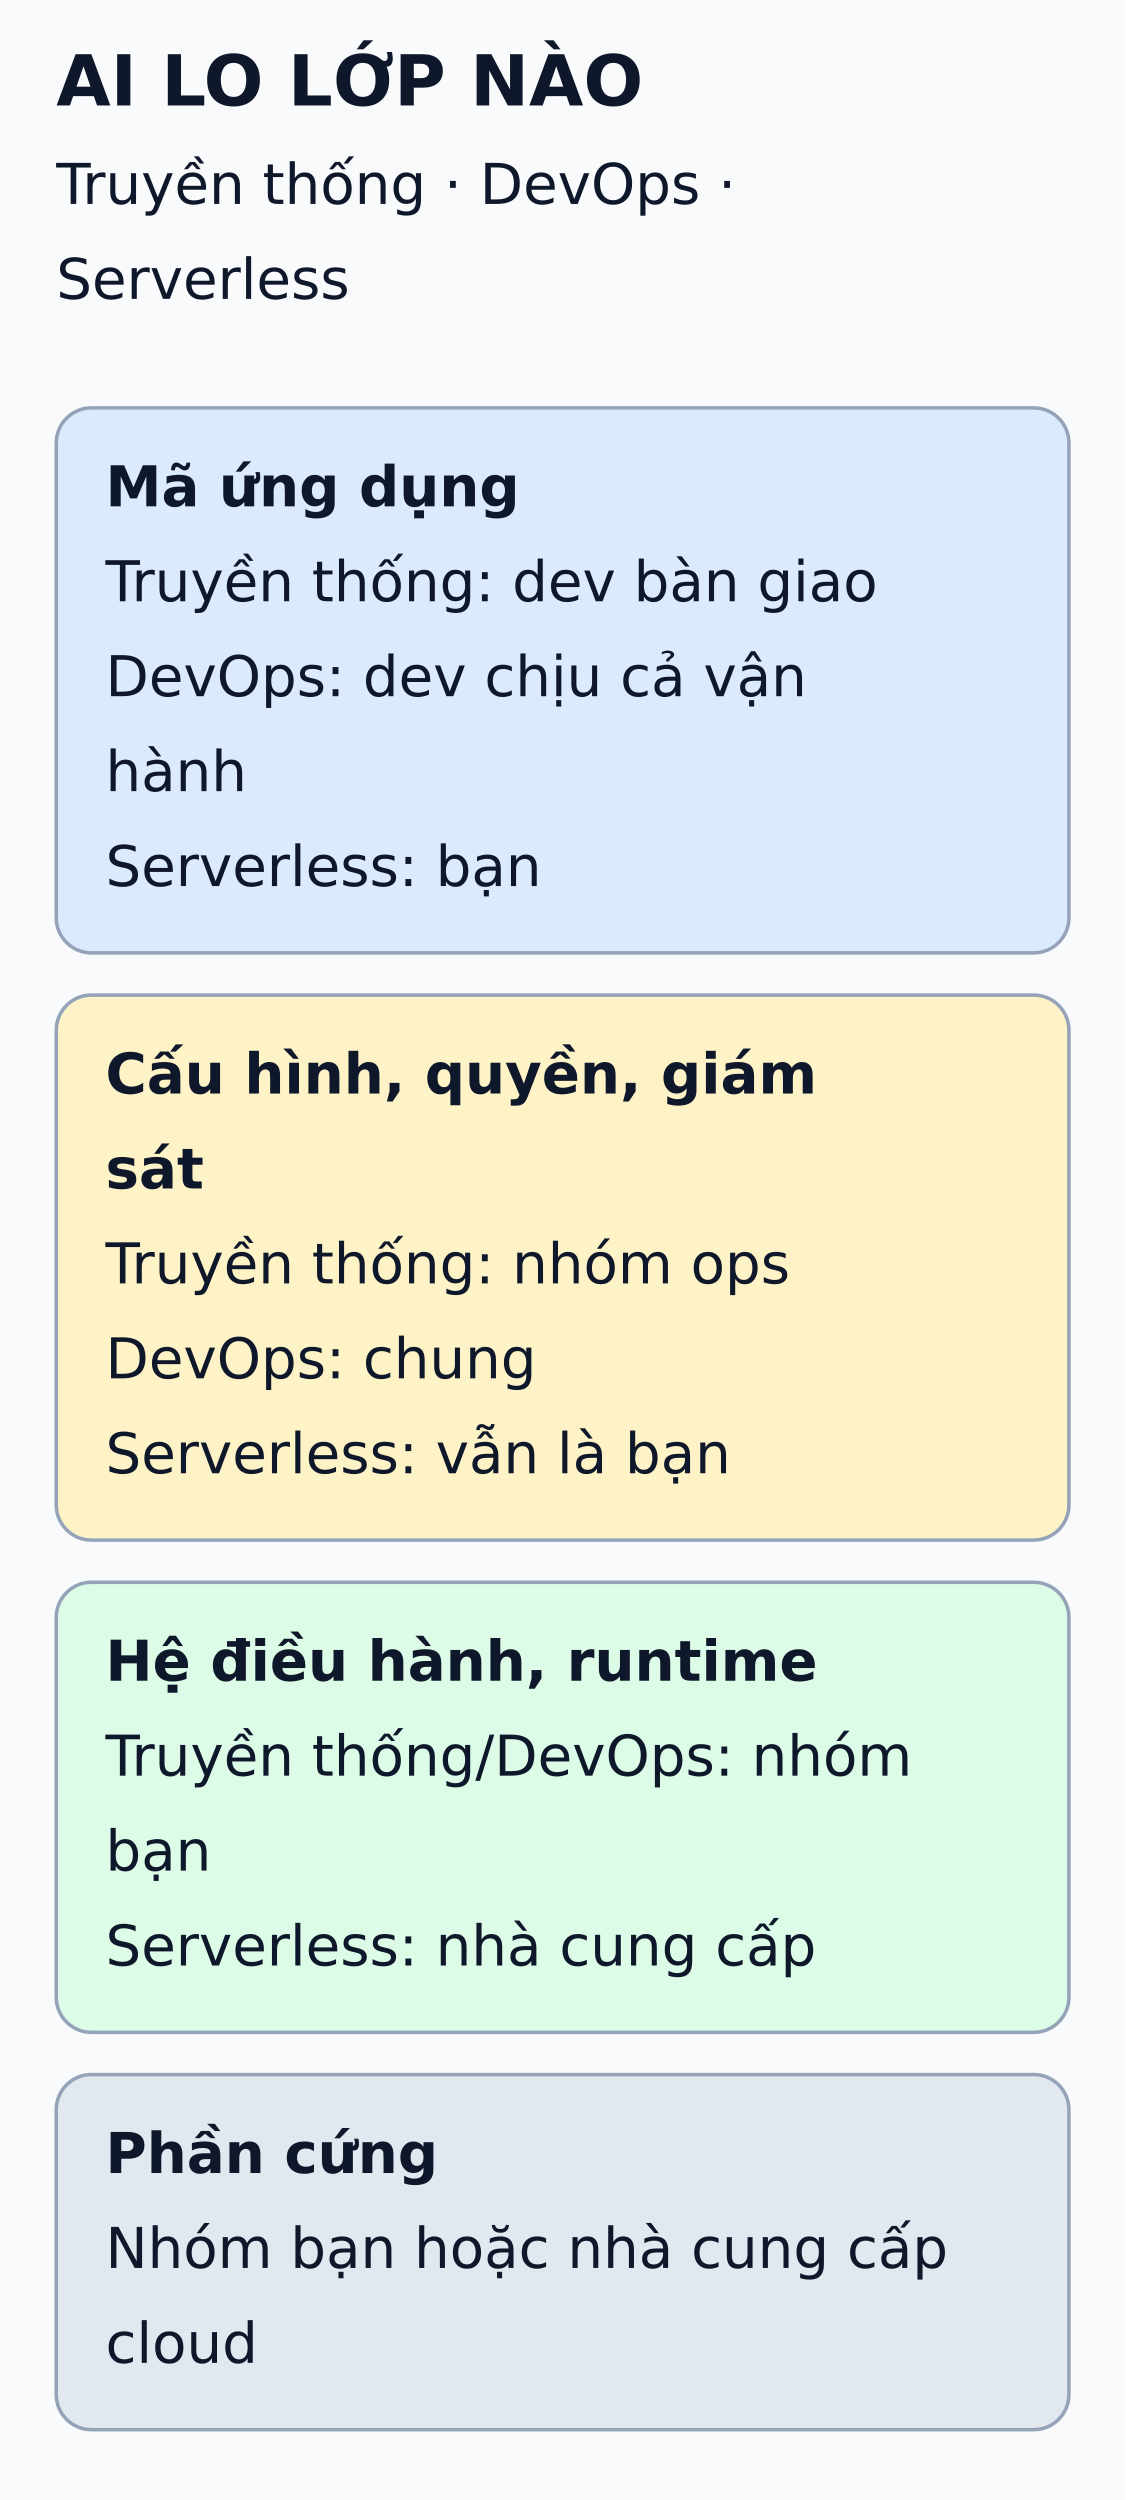
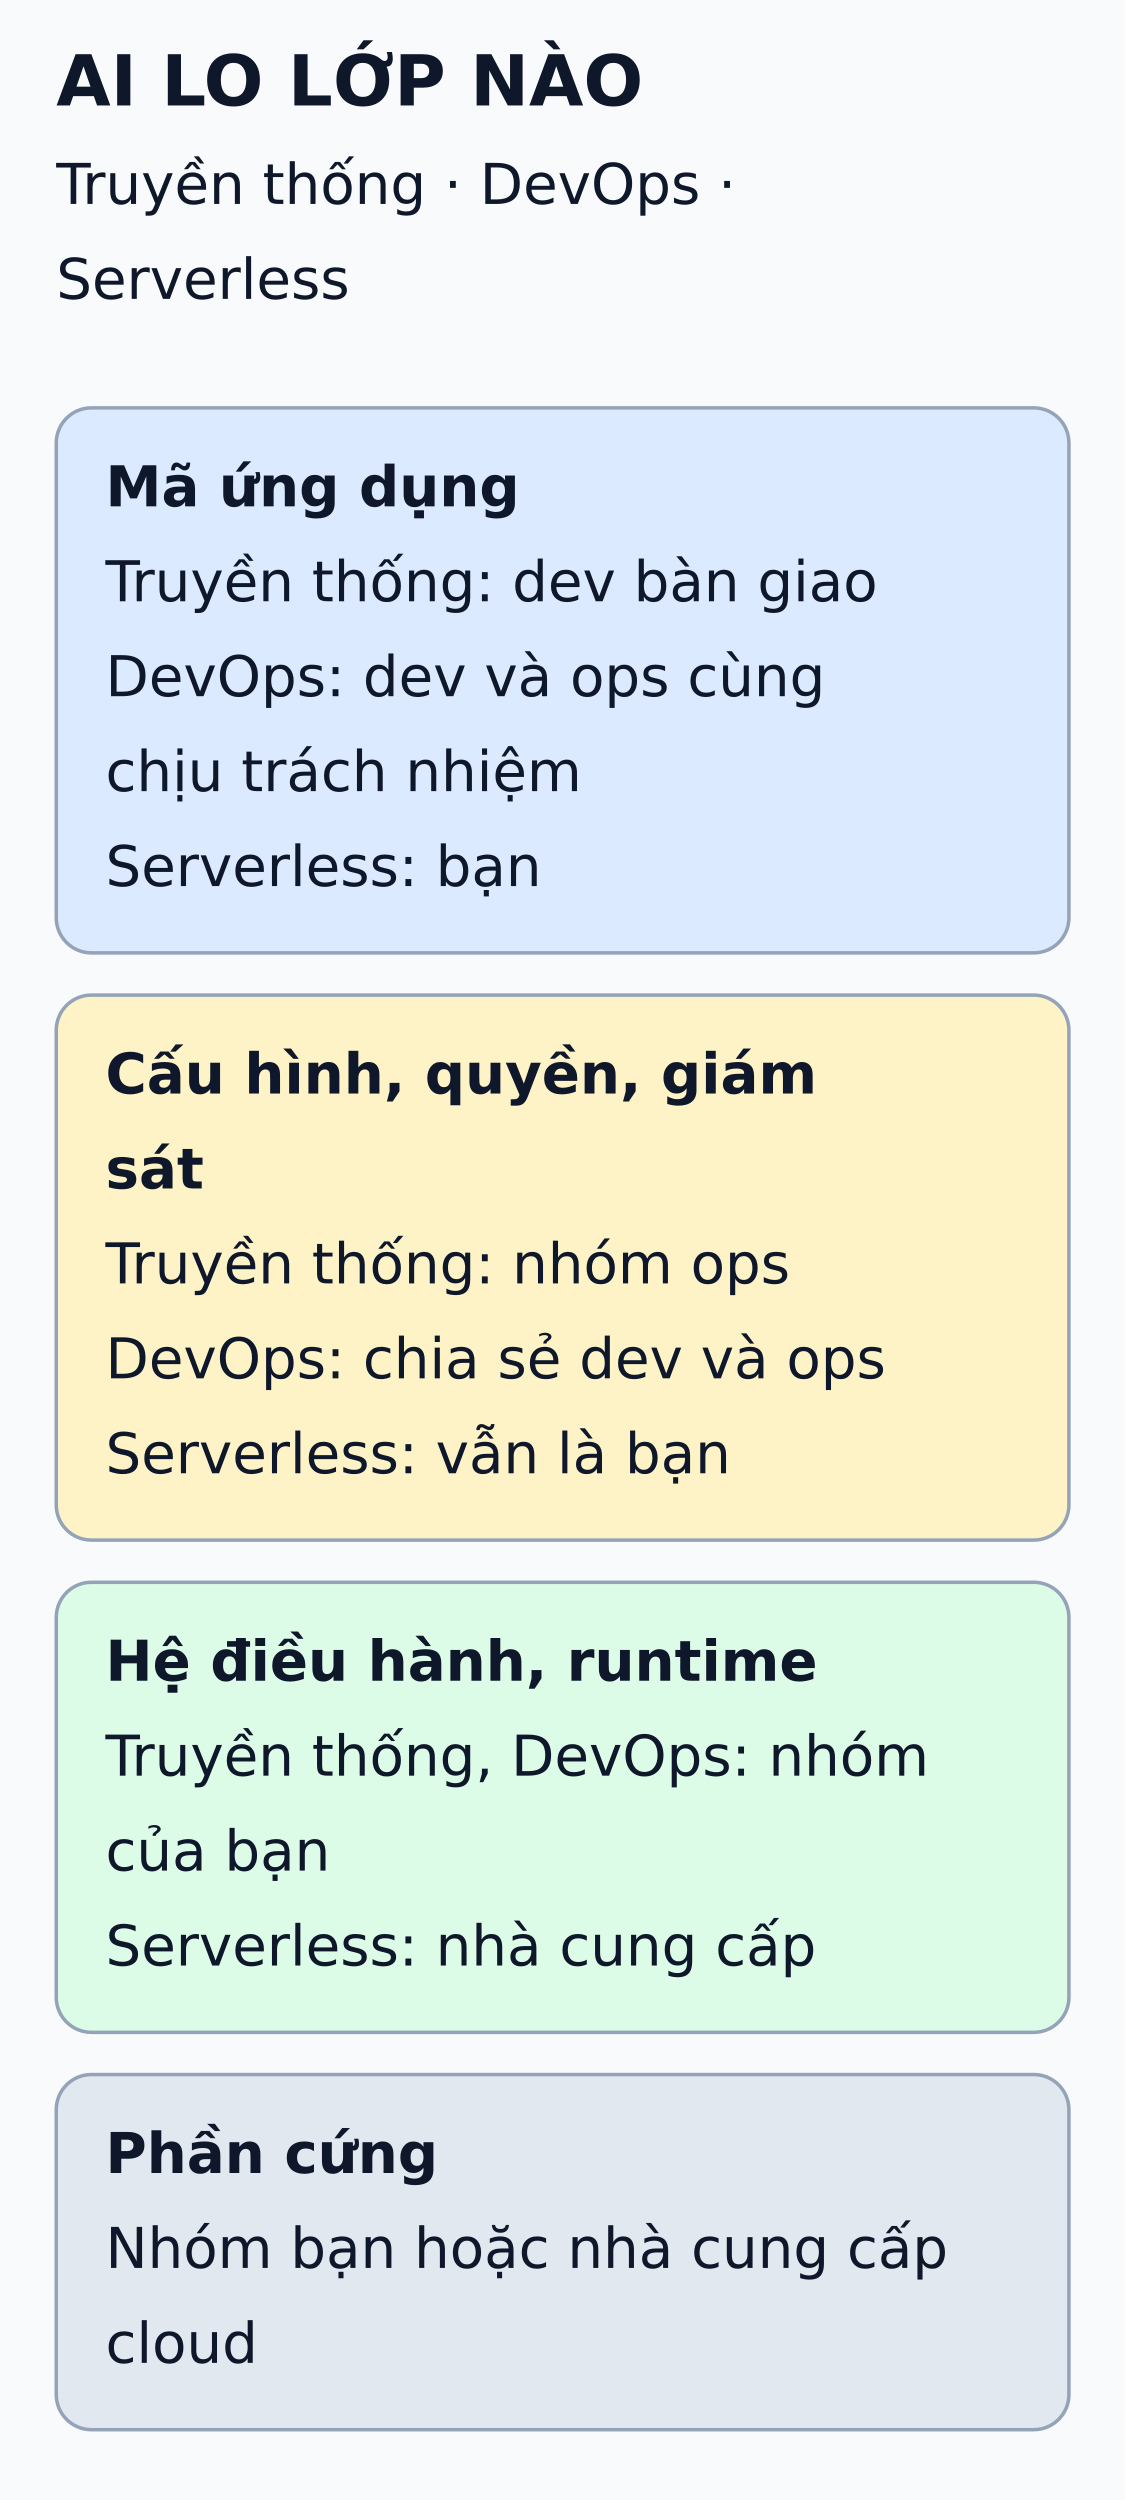
<svg xmlns="http://www.w3.org/2000/svg" viewBox="0 0 320 711" width="320" height="711" role="img" aria-labelledby="title desc">
  <defs>
    <marker id="arrow" markerWidth="8" markerHeight="8" refX="6" refY="3" orient="auto">
      <path d="M0,0 L6,3 L0,6" fill="none" stroke="#475569" stroke-width="1.5" />
    </marker>
  </defs>
  <rect width="320" height="711" fill="#f8fafc" />
  <g font-family="DejaVu Sans, Arial, sans-serif" fill="#0f172a">
    <text x="16" y="30" font-size="20" font-weight="bold">AI LO LỚP NÀO</text>
    <text x="16" y="58" font-size="16" font-weight="normal">Truyền thống · DevOps ·</text>
    <text x="16" y="85" font-size="16" font-weight="normal">Serverless</text>
    <rect x="16" y="116" width="288" height="155" rx="10" fill="#dbeafe" stroke="#94a3b8" />
    <text x="30" y="144" font-size="16" font-weight="bold">Mã ứng dụng</text>
    <text x="30" y="171" font-size="16" font-weight="normal">Truyền thống: dev bàn giao</text>
-     <text x="30" y="198" font-size="16" font-weight="normal">DevOps: dev chịu cả vận</text>
-     <text x="30" y="225" font-size="16" font-weight="normal">hành</text>
+     <text x="30" y="198" font-size="16" font-weight="normal">DevOps: dev và ops cùng</text>
+     <text x="30" y="225" font-size="16" font-weight="normal">chịu trách nhiệm</text>
    <text x="30" y="252" font-size="16" font-weight="normal">Serverless: bạn</text>
    <rect x="16" y="283" width="288" height="155" rx="10" fill="#fef3c7" stroke="#94a3b8" />
    <text x="30" y="311" font-size="16" font-weight="bold">Cấu hình, quyền, giám</text>
    <text x="30" y="338" font-size="16" font-weight="bold">sát</text>
    <text x="30" y="365" font-size="16" font-weight="normal">Truyền thống: nhóm ops</text>
-     <text x="30" y="392" font-size="16" font-weight="normal">DevOps: chung</text>
+     <text x="30" y="392" font-size="16" font-weight="normal">DevOps: chia sẻ dev và ops</text>
    <text x="30" y="419" font-size="16" font-weight="normal">Serverless: vẫn là bạn</text>
    <rect x="16" y="450" width="288" height="128" rx="10" fill="#dcfce7" stroke="#94a3b8" />
    <text x="30" y="478" font-size="16" font-weight="bold">Hệ điều hành, runtime</text>
-     <text x="30" y="505" font-size="16" font-weight="normal">Truyền thống/DevOps: nhóm</text>
-     <text x="30" y="532" font-size="16" font-weight="normal">bạn</text>
+     <text x="30" y="505" font-size="16" font-weight="normal">Truyền thống, DevOps: nhóm</text>
+     <text x="30" y="532" font-size="16" font-weight="normal">của bạn</text>
    <text x="30" y="559" font-size="16" font-weight="normal">Serverless: nhà cung cấp</text>
    <rect x="16" y="590" width="288" height="101" rx="10" fill="#e2e8f0" stroke="#94a3b8" />
    <text x="30" y="618" font-size="16" font-weight="bold">Phần cứng</text>
    <text x="30" y="645" font-size="16" font-weight="normal">Nhóm bạn hoặc nhà cung cấp</text>
    <text x="30" y="672" font-size="16" font-weight="normal">cloud</text>
  </g>
</svg>
